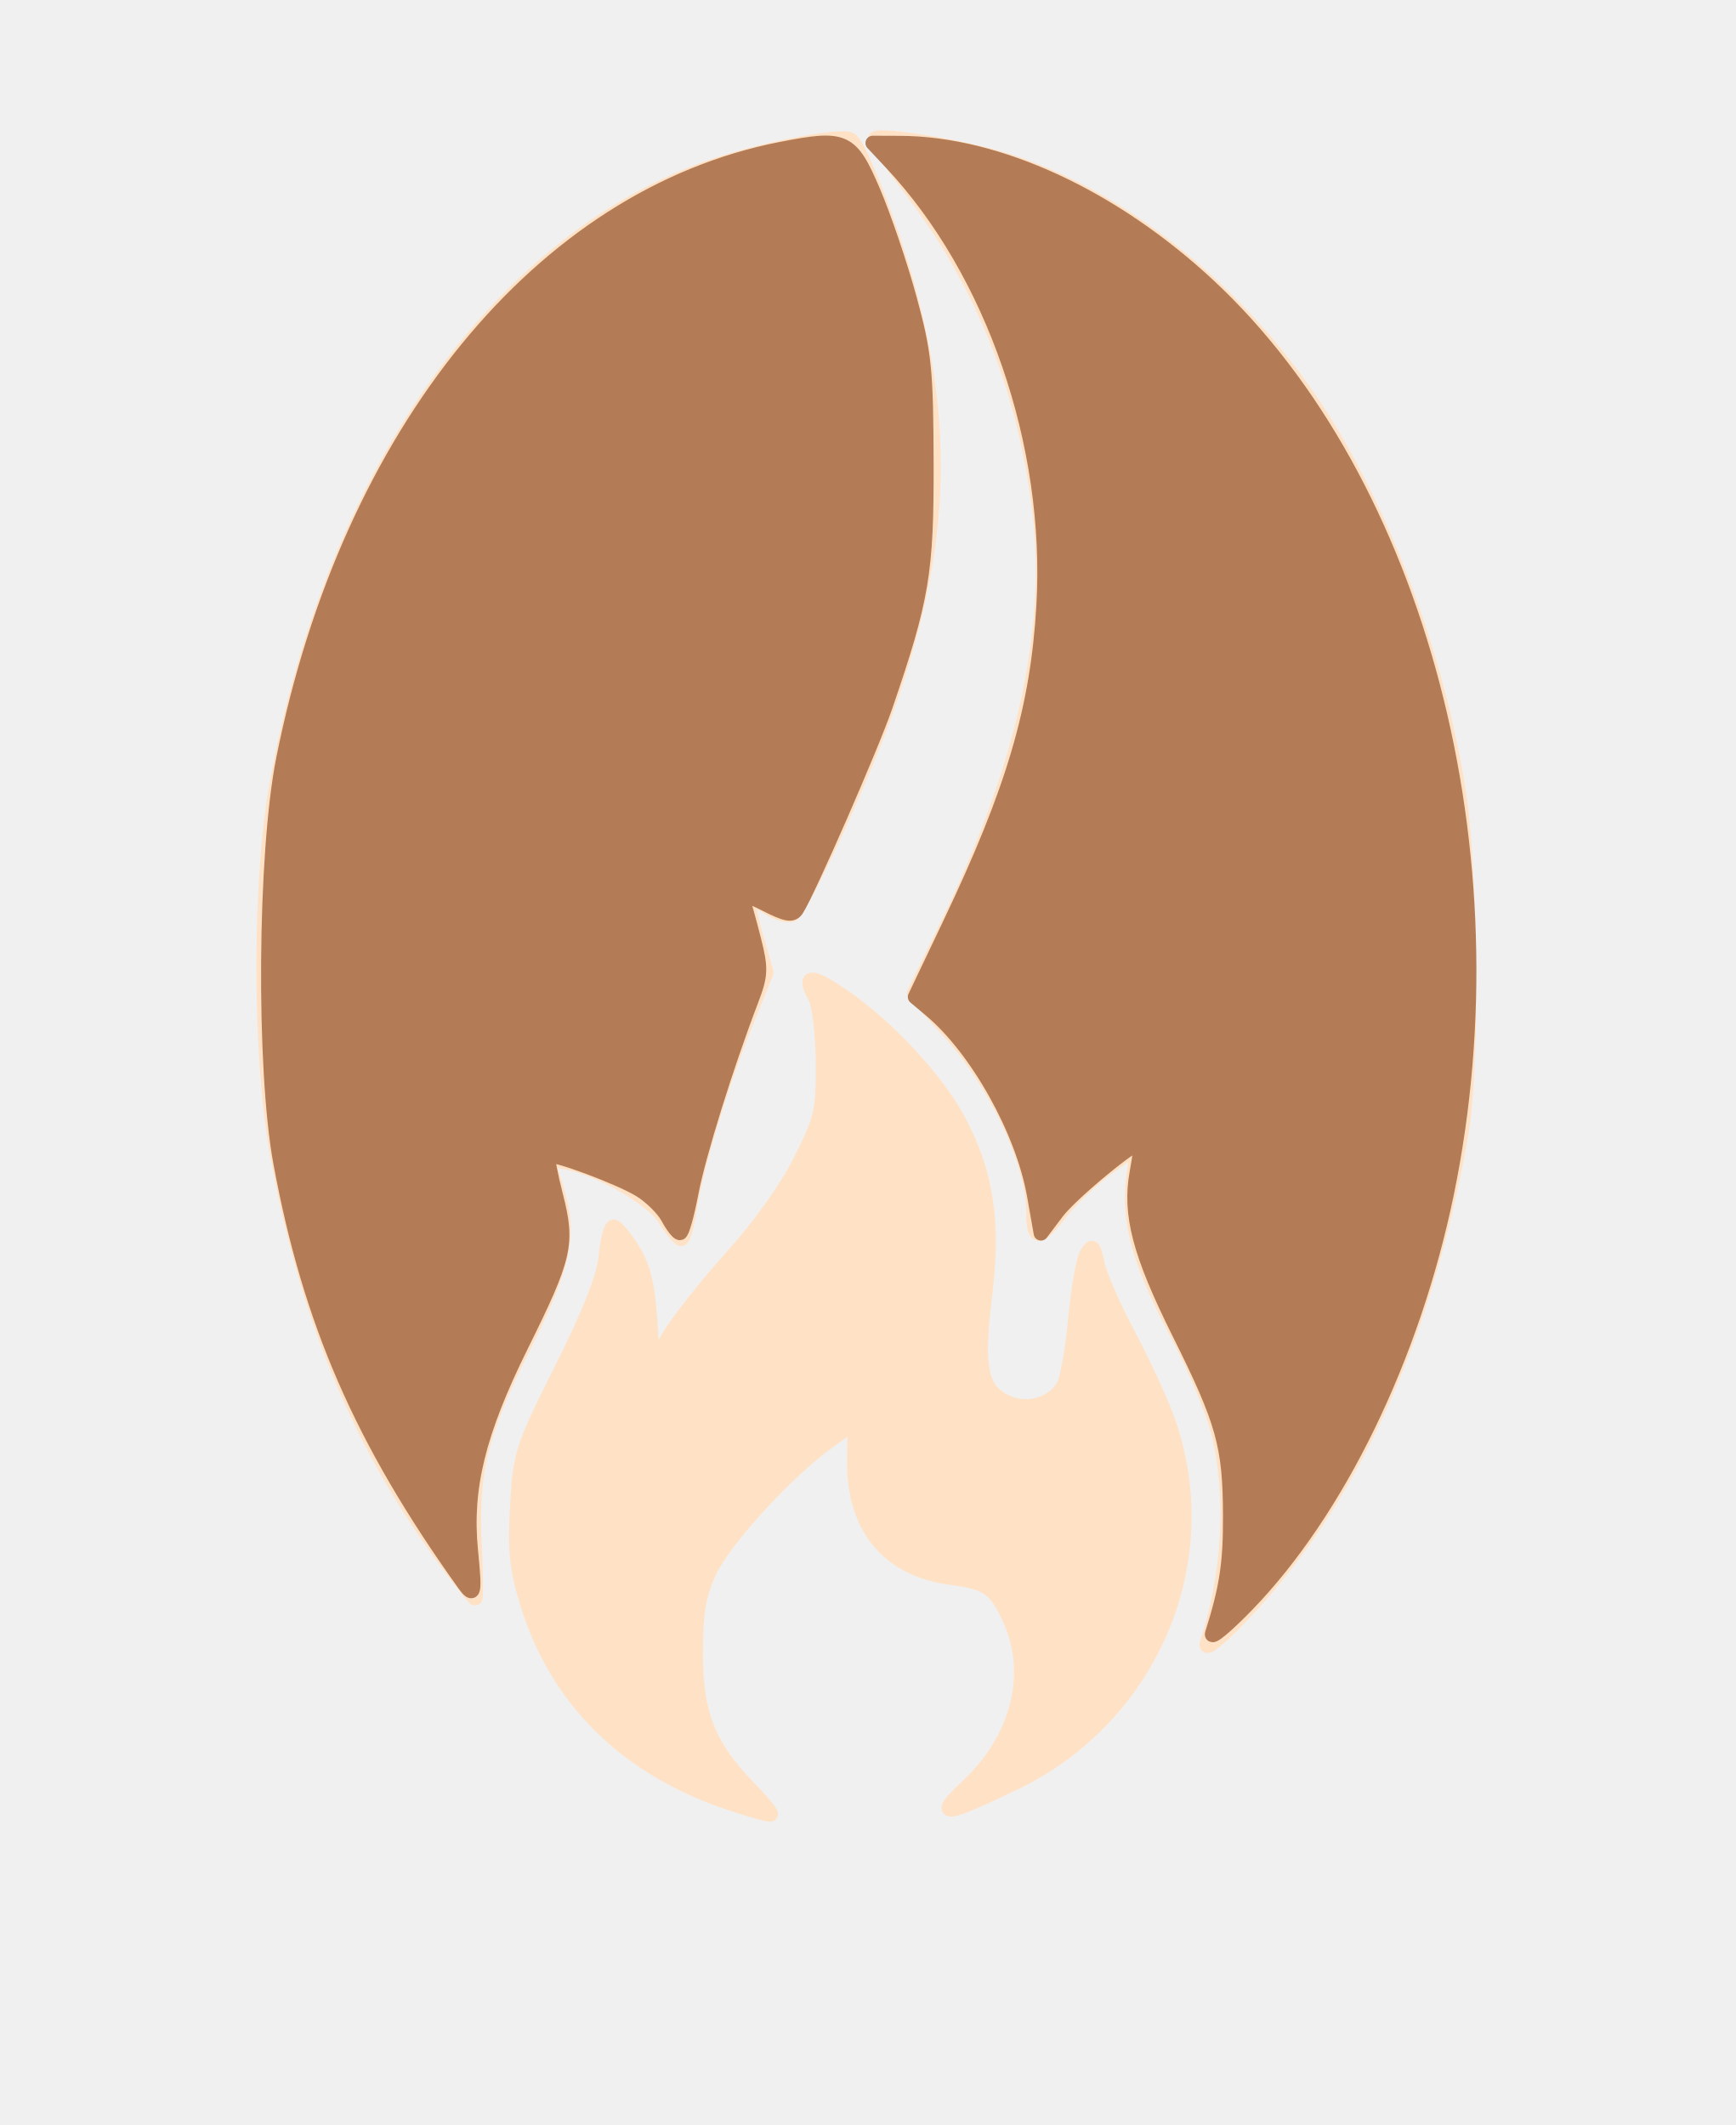
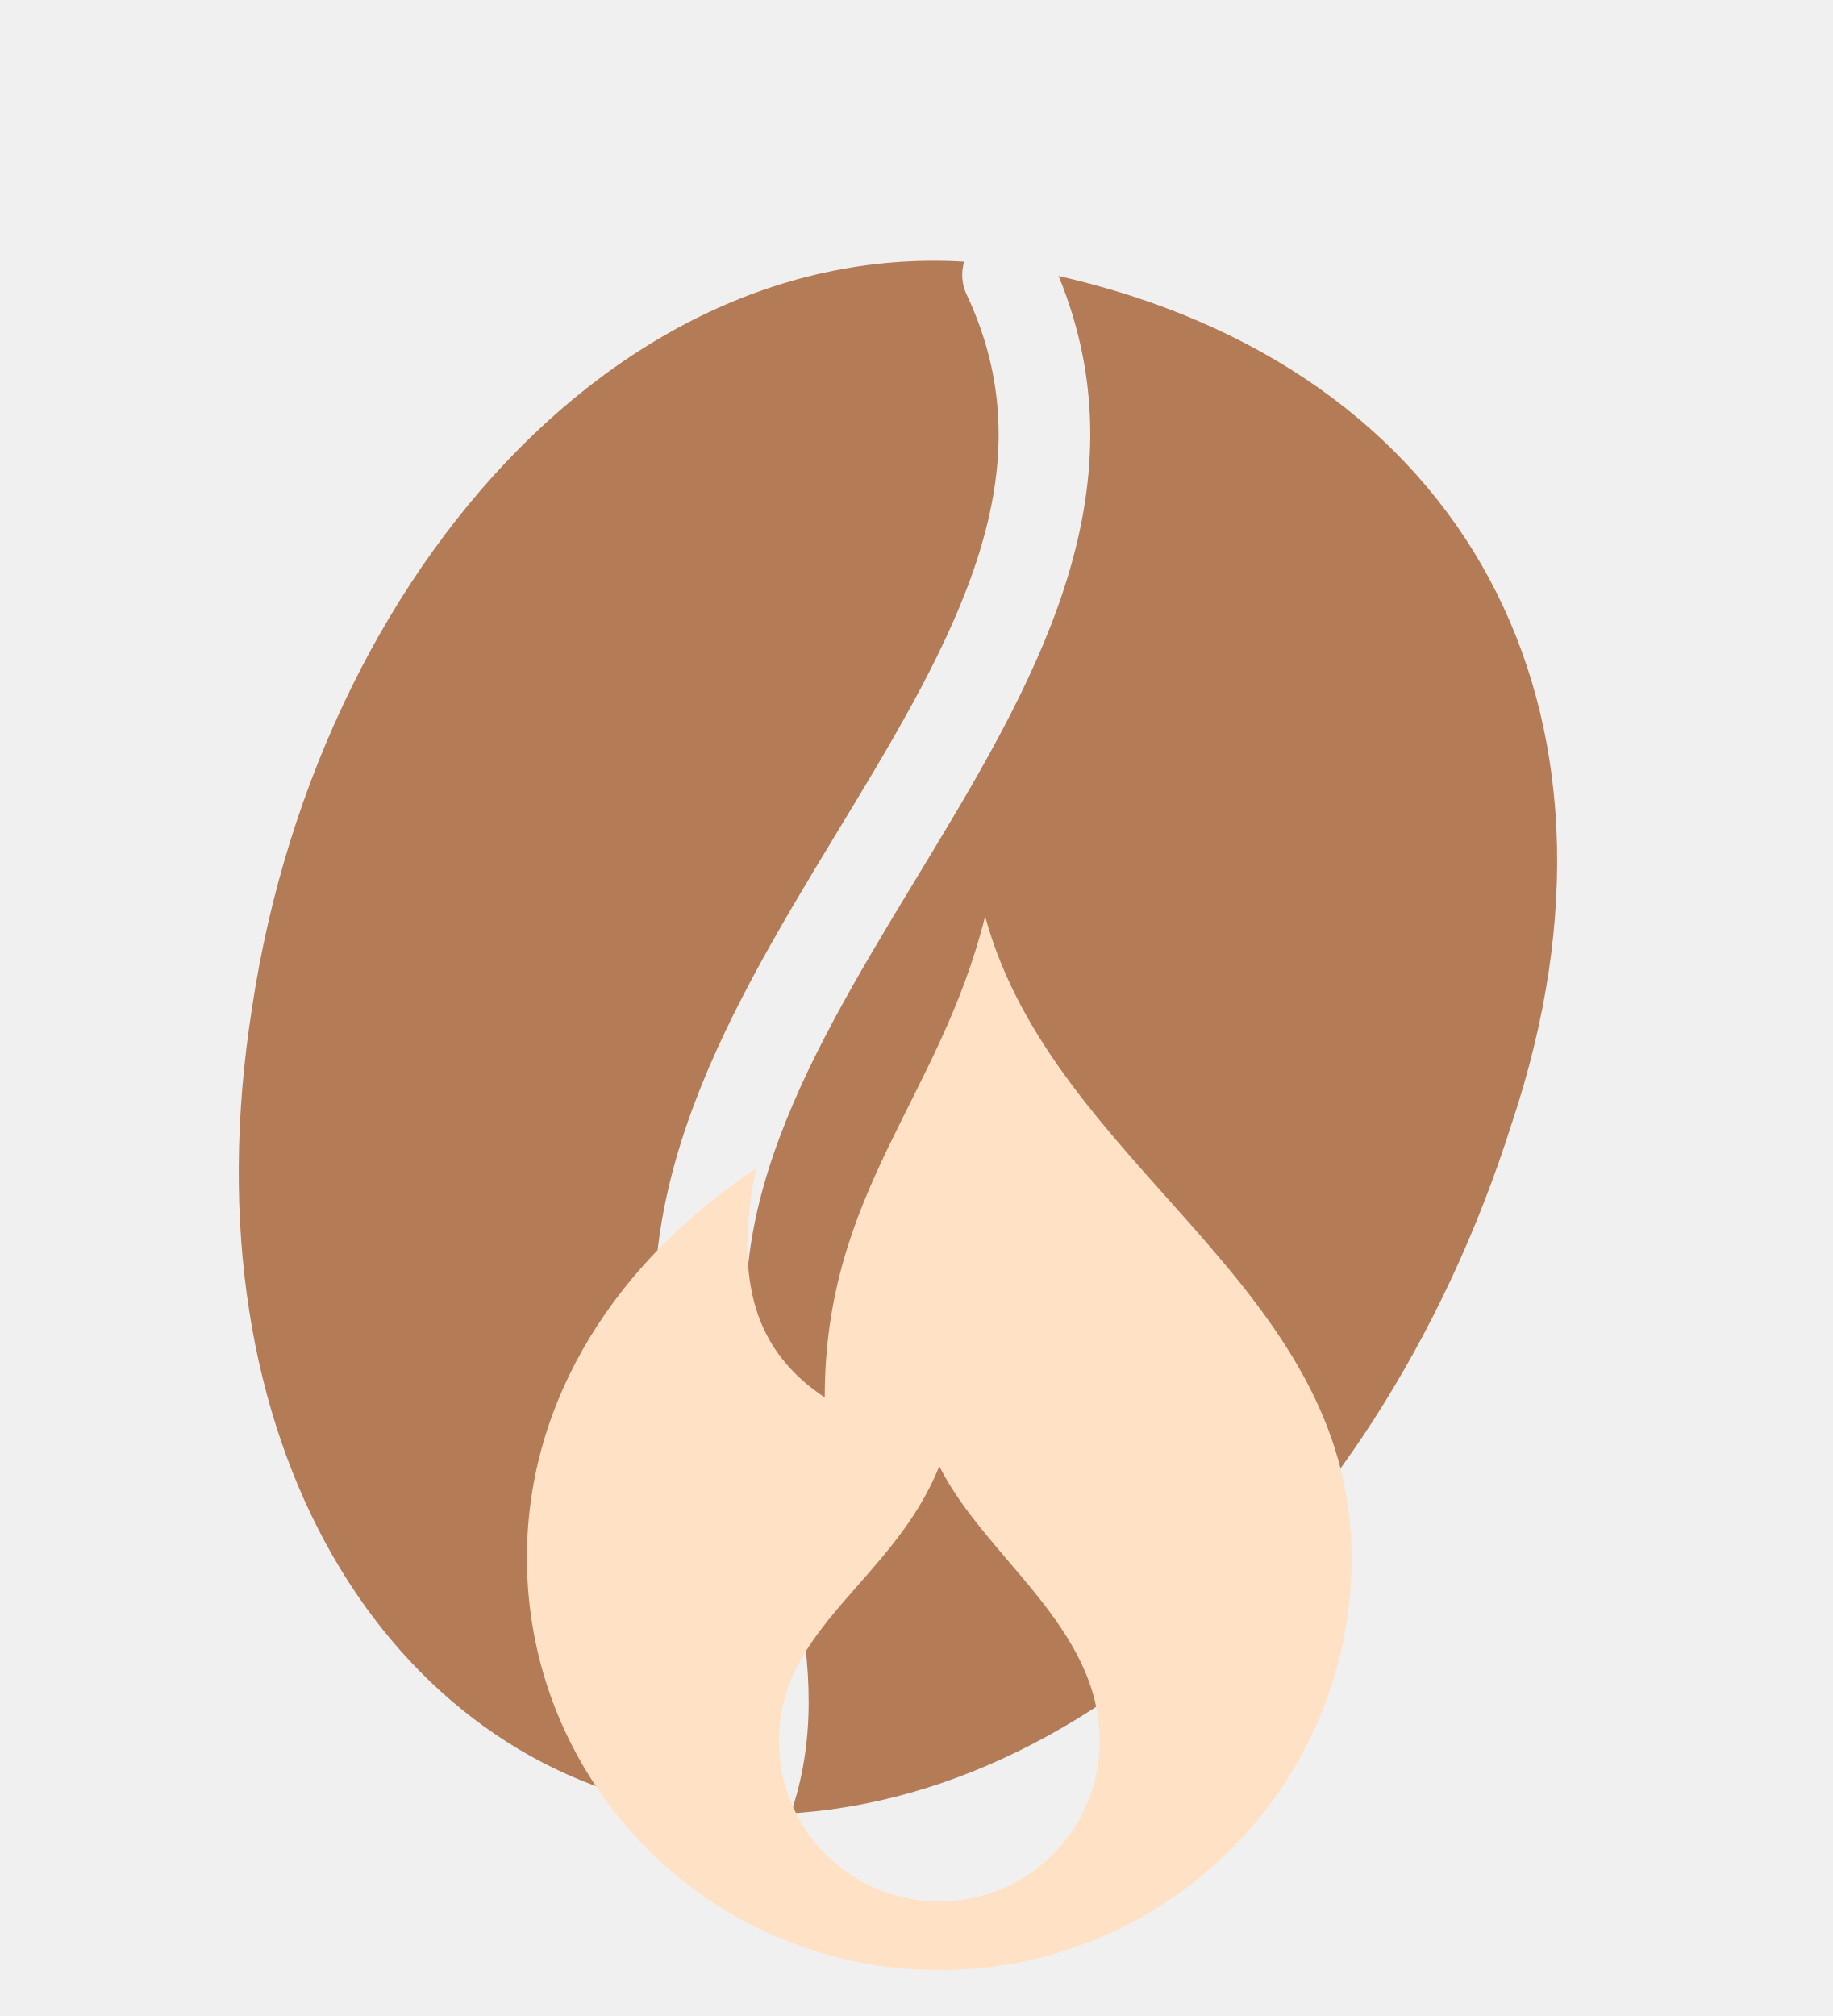
- <svg xmlns="http://www.w3.org/2000/svg" version="1.1" id="svg1" width="285" height="349" viewBox="0 0 285 349">
-   <defs id="defs1" />
-   <g id="g1">
-     <g id="g2" transform="translate(2.708927,-18.511)">
-       <path fill="#ffe2c5" stroke="#ffe2c5" stroke-width="2.4" stroke-linejoin="round" paint-order="stroke fill" d="m 116.765,314.498 c -16.753,-5.679 -28.124,-16.992 -32.908,-32.743 -1.727,-5.687 -2.027,-8.645 -1.612,-15.921 0.491,-8.607 0.759,-9.437 7.292,-22.519 4.684,-9.38 6.927,-15.089 7.25,-18.45 C 97.044,222.19 97.611,220 98.046,220 c 0.435,0 1.84,1.688 3.123,3.75 1.707,2.745 2.466,5.76 2.832,11.25 l 0.5,7.5 2.646,-4.5 c 1.455,-2.475 6.083,-8.325 10.285,-13 4.693,-5.222 9.071,-11.372 11.354,-15.949 3.443,-6.902 3.711,-8.076 3.655,-16 -0.035,-4.909 -0.601,-9.546 -1.331,-10.887 -1.973,-3.627 -0.674,-3.647 4.571,-0.07 7.277,4.962 15.444,13.751 18.988,20.433 4.659,8.787 5.82,16.673 4.294,29.174 -1.432,11.731 -0.599,15.378 3.94,17.258 3.343,1.385 7.483,0.058 9.07,-2.906 0.601,-1.123 1.459,-6.011 1.907,-10.862 0.448,-4.851 1.281,-9.654 1.851,-10.673 0.913,-1.631 1.123,-1.442 1.748,1.564 0.391,1.88 2.626,7.018 4.968,11.418 2.341,4.4 5.209,10.565 6.373,13.699 8.588,23.133 -2.23,49.183 -24.973,60.135 -11.684,5.627 -13.203,5.731 -7.65,0.528 8.303,-7.78 11.004,-18.429 6.941,-27.362 -2.362,-5.192 -3.618,-6.091 -9.603,-6.872 -10.406,-1.359 -16.105,-8.268 -15.942,-19.326 l 0.091,-6.198 -4.34,3.117 c -6.926,4.974 -17.198,16.216 -19.607,21.458 -1.732,3.769 -2.218,6.678 -2.226,13.322 -0.011,9.943 2.077,15.273 8.633,22.028 2.211,2.278 3.871,4.28 3.688,4.448 -0.182,0.168 -3.362,-0.722 -7.066,-1.977 z M 195.491,288.5 c 3.726,-11.569 4.43,-23.97 1.955,-34.468 -0.838,-3.557 -3.926,-10.982 -6.862,-16.5 -6.182,-11.62 -8.106,-18.544 -7.151,-25.741 l 0.67,-5.053 -4.802,3.449 c -2.641,1.897 -6.217,5.303 -7.946,7.57 -3.466,4.543 -4.356,4.489 -4.356,-0.265 0,-8.078 -6.213,-21.277 -14.003,-29.746 l -5.595,-6.083 5.328,-10.956 C 165.344,144.768 170.365,122.305 167.991,102.428 165.636,82.699 158.859,65.523 147.475,50.429 143.914,45.707 141,41.622 141,41.35 c 0,-0.887 11.33,0.763 18.784,2.735 20.703,5.477 42.311,22.846 55.565,44.666 10.002,16.466 17.872,38.193 21.28,58.749 2.266,13.667 2.565,46.114 0.531,57.5 -6.021,33.698 -18.094,60.109 -36.114,79 -3.41,3.575 -5.91,5.6 -5.556,4.5 z M 70.394,274.75 C 56.245,255.531 47.658,234.745 42.819,208 39.857,191.625 39.848,163.187 42.802,147 51.953,96.841 78.572,58.741 113.213,46.221 c 8.205,-2.966 22.133,-5.743 23.759,-4.738 1.484,0.917 6.951,15.086 9.508,24.64 6.353,23.739 5.385,42.985 -3.438,68.377 -3.962,11.403 -14.182,33.616 -15.741,34.215 -0.724,0.278 -2.477,-0.255 -3.896,-1.185 -1.418,-0.929 -2.807,-1.462 -3.085,-1.184 -0.278,0.278 0.237,3.06 1.144,6.182 l 1.65,5.676 -3.495,8.648 c -4.011,9.923 -8.113,23.585 -9.141,30.442 -0.388,2.588 -0.992,4.689 -1.342,4.668 -0.35,-0.021 -1.536,-1.484 -2.636,-3.25 -2.096,-3.366 -10.492,-8.196 -16.186,-9.312 l -3.186,-0.624 1.503,4.862 c 2.376,7.688 1.383,12.495 -5.377,26.029 -7.079,14.173 -8.636,20.457 -8.058,32.534 0.231,4.839 0.281,8.799 0.111,8.799 -0.171,0 -2.381,-2.812 -4.911,-6.25 z" id="path3" />
-       <path fill="#b47c56" stroke="#b47c56" stroke-width="2.4" stroke-linejoin="round" paint-order="stroke fill" d="m 196.357,286.813 c 2.374,-7.519 2.981,-11.486 2.957,-19.313 -0.035,-11.589 -1.109,-15.444 -8.359,-30 -6.537,-13.127 -8.237,-19.599 -6.961,-26.5 0.458,-2.475 0.724,-4.61 0.592,-4.744 -0.635,-0.644 -11.401,8.221 -13.724,11.302 l -2.638,3.499 -1.089,-6.18 c -1.88,-10.672 -9.35,-24.048 -17.037,-30.507 l -2.535,-2.13 5.656,-11.87 C 163.74,148.289 167.703,134.843 168.674,117.925 170.189,91.54 160.408,63.133 143.653,45.25 l -3.045,-3.25 4.446,0.017 c 16.085,0.063 34.973,8.787 50.683,23.409 34.533,32.143 50.599,93.39 39.105,149.073 -5.525,26.765 -17.851,52.163 -32.8,67.585 -3.42,3.528 -5.978,5.655 -5.685,4.727 z M 73.495,278.609 C 56.681,255.096 48.235,235.719 43.373,209.5 40.496,193.986 40.748,158.571 43.846,143.112 54.597,89.461 86.236,50.688 125.533,43.005 136.069,40.945 137.007,41.378 140.688,50 c 1.761,4.125 4.43,12 5.932,17.5 2.46,9.011 2.735,11.681 2.779,27 0.051,18.038 -0.665,22.298 -6.727,40 -2.207,6.446 -12.591,30.233 -14.554,33.34 -0.684,1.083 -1.666,0.921 -5.125,-0.843 -2.875,-1.467 -4.114,-1.742 -3.778,-0.84 0.275,0.739 1.109,3.744 1.854,6.679 1.211,4.774 1.165,5.828 -0.435,10 -4.045,10.551 -8.661,25.357 -9.837,31.556 -0.689,3.634 -1.525,6.607 -1.856,6.607 -0.332,0 -1.213,-1.14 -1.959,-2.534 -0.746,-1.394 -2.801,-3.427 -4.568,-4.519 -3.37,-2.083 -14.488,-6.206 -15.095,-5.598 -0.194,0.194 0.361,3.141 1.234,6.548 2.031,7.929 1.561,9.967 -5.68,24.604 -7.047,14.244 -9.299,23.392 -8.288,33.654 0.702,7.121 0.571,7.776 -1.089,5.455 z" id="path2" />
-     </g>
-   </g>
+ <svg xmlns="http://www.w3.org/2000/svg" viewBox="0 0 80 88" shape-rendering="geometricPrecision">
+   <mask id="cut" maskUnits="userSpaceOnUse" x="0" y="0" width="80" height="88">
+     <rect width="80" height="88" fill="white" />
+     <path d="M44 12C52 29 27 43 31 61c1 7 4 13 1 19" fill="none" stroke="black" stroke-width="4" stroke-linecap="round" />
+   </mask>
+   <path d="M46 12C29 8 14 24 11 44c-3 19 6 33 19 35 15 2 30-11 36-30 6-18-2-33-20-37Z" fill="#b47c56" mask="url(#cut)" />
+   <path fill="#ffe2c5" fill-rule="evenodd" d="M43 40c3 11 16 16 16 28a18 18 0 0 1-36 0c0-7 4-13 10-17-1 5 0 8 3 10 0-9 5-13 7-21Zm-2 24c-2 5-7 7-7 12a7 7 0 0 0 14 0c0-5-5-8-7-12Z" />
</svg>
